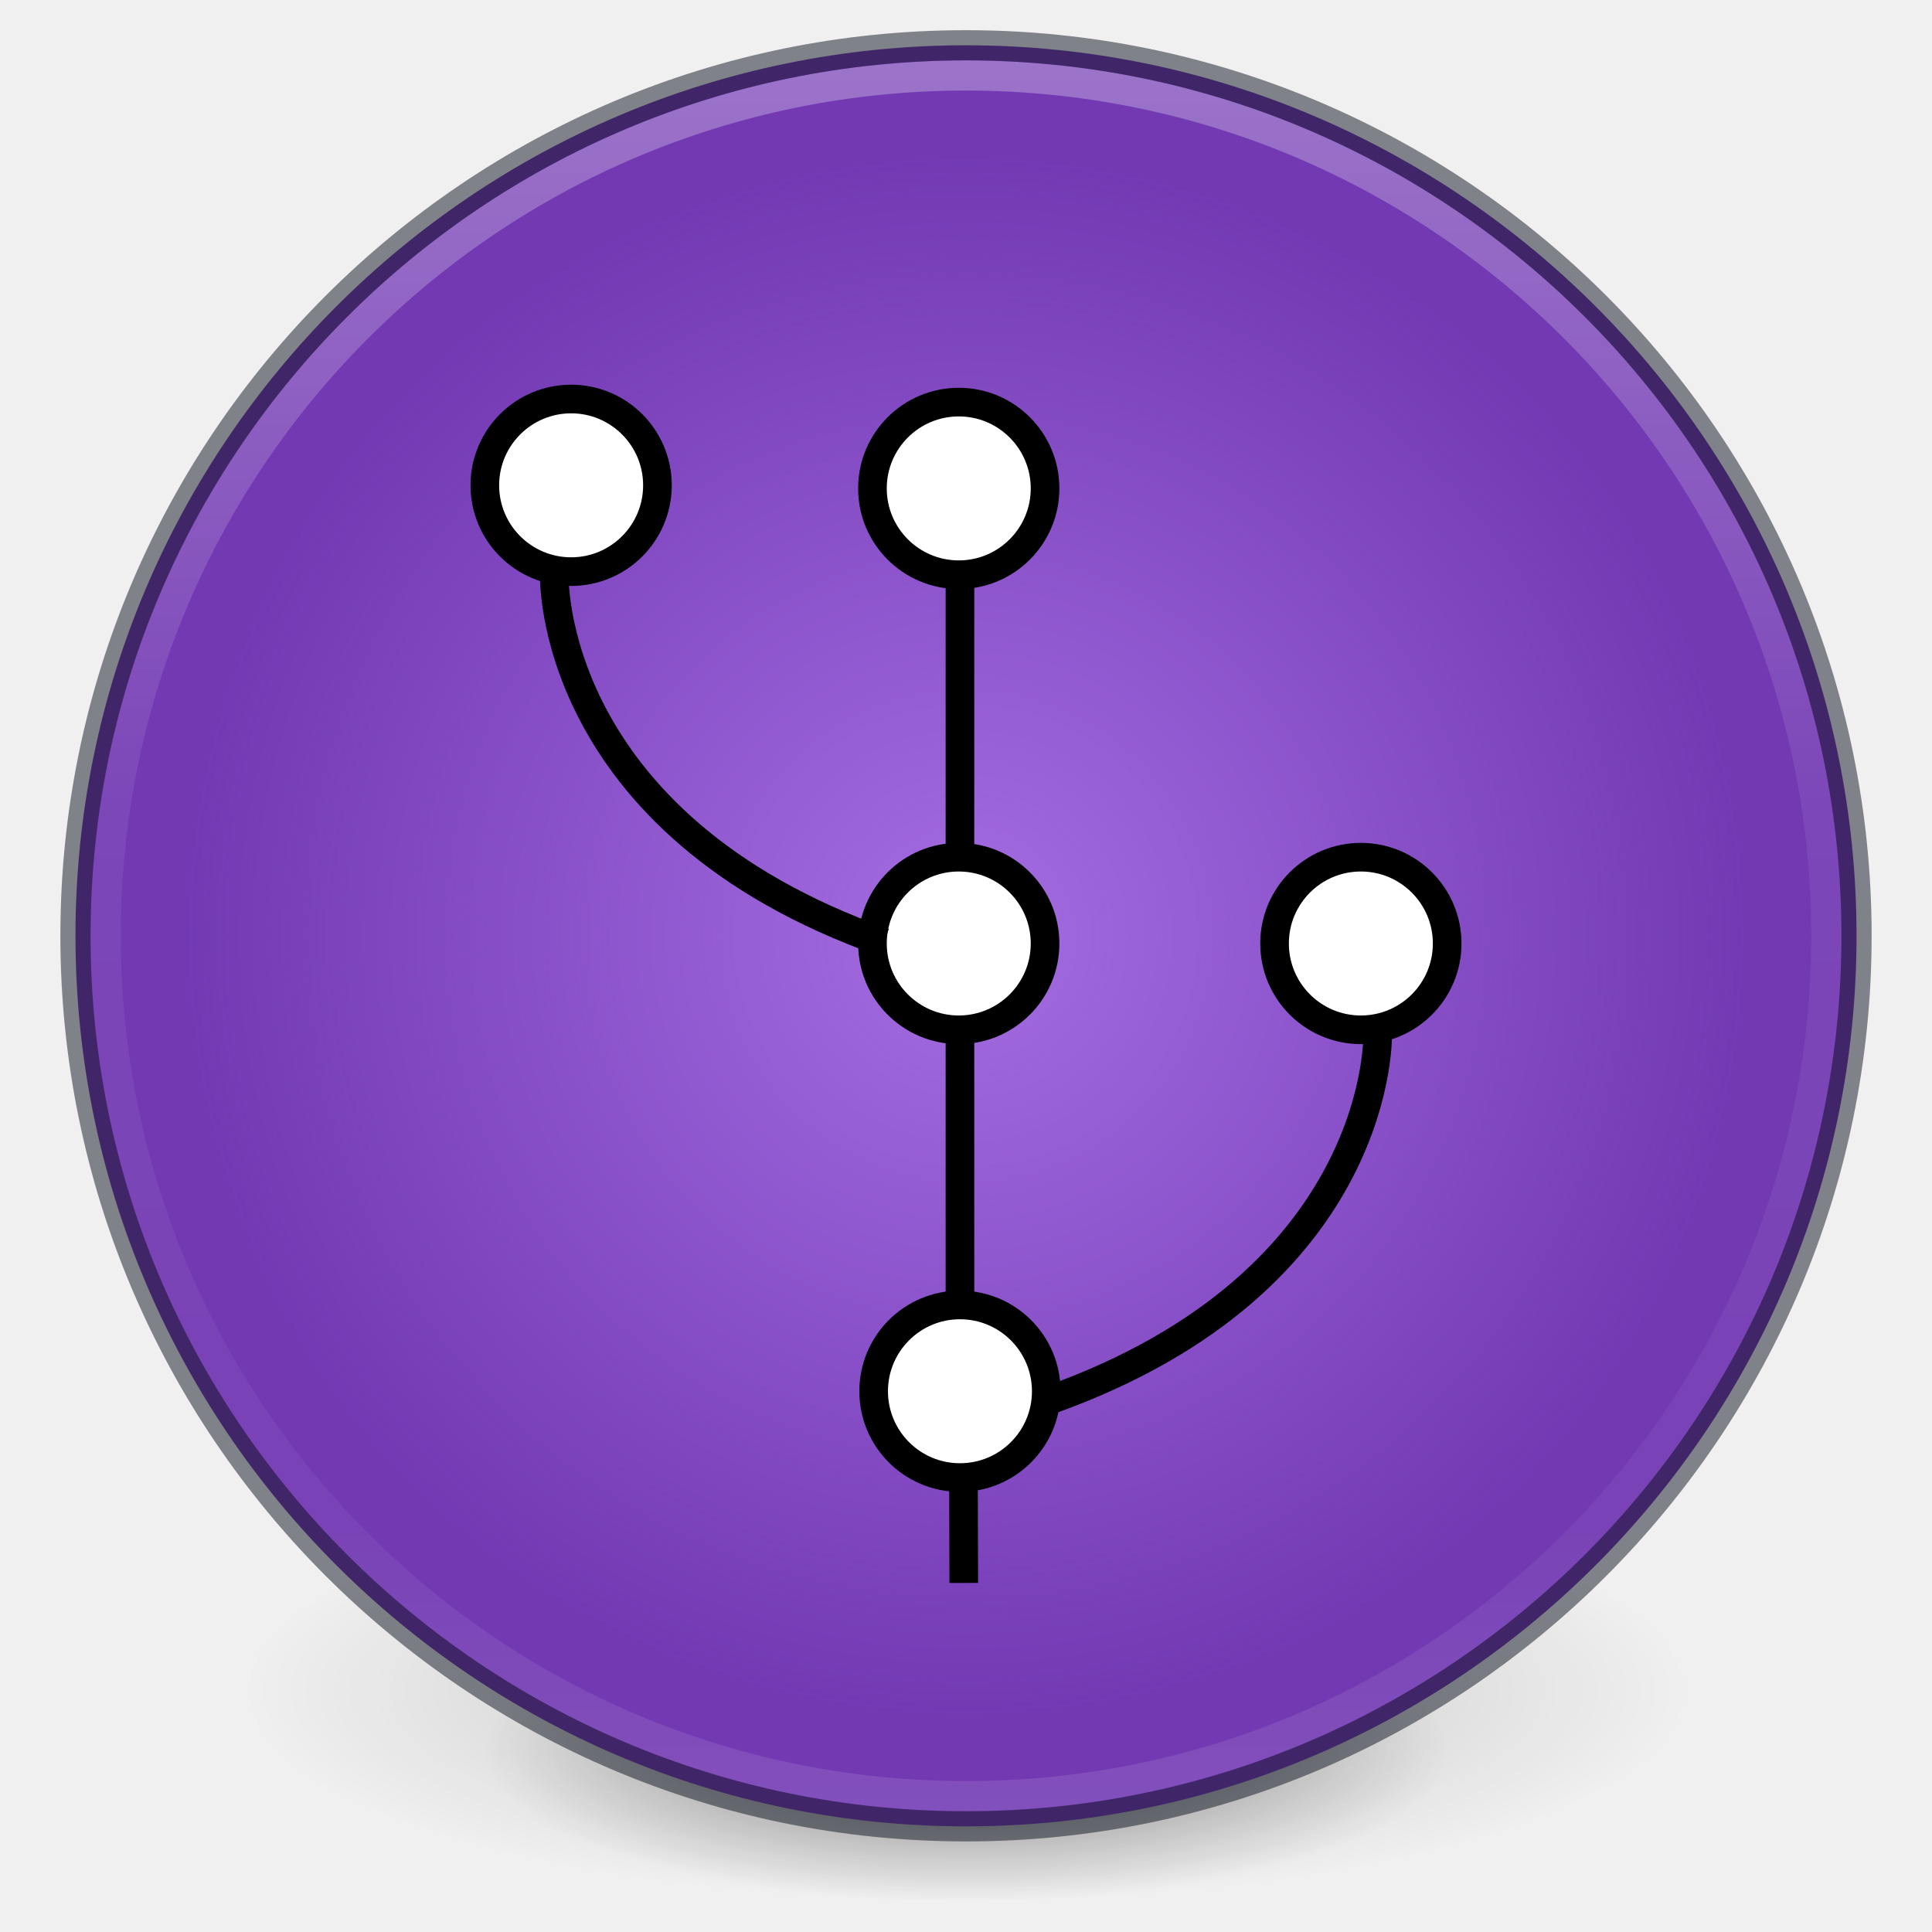
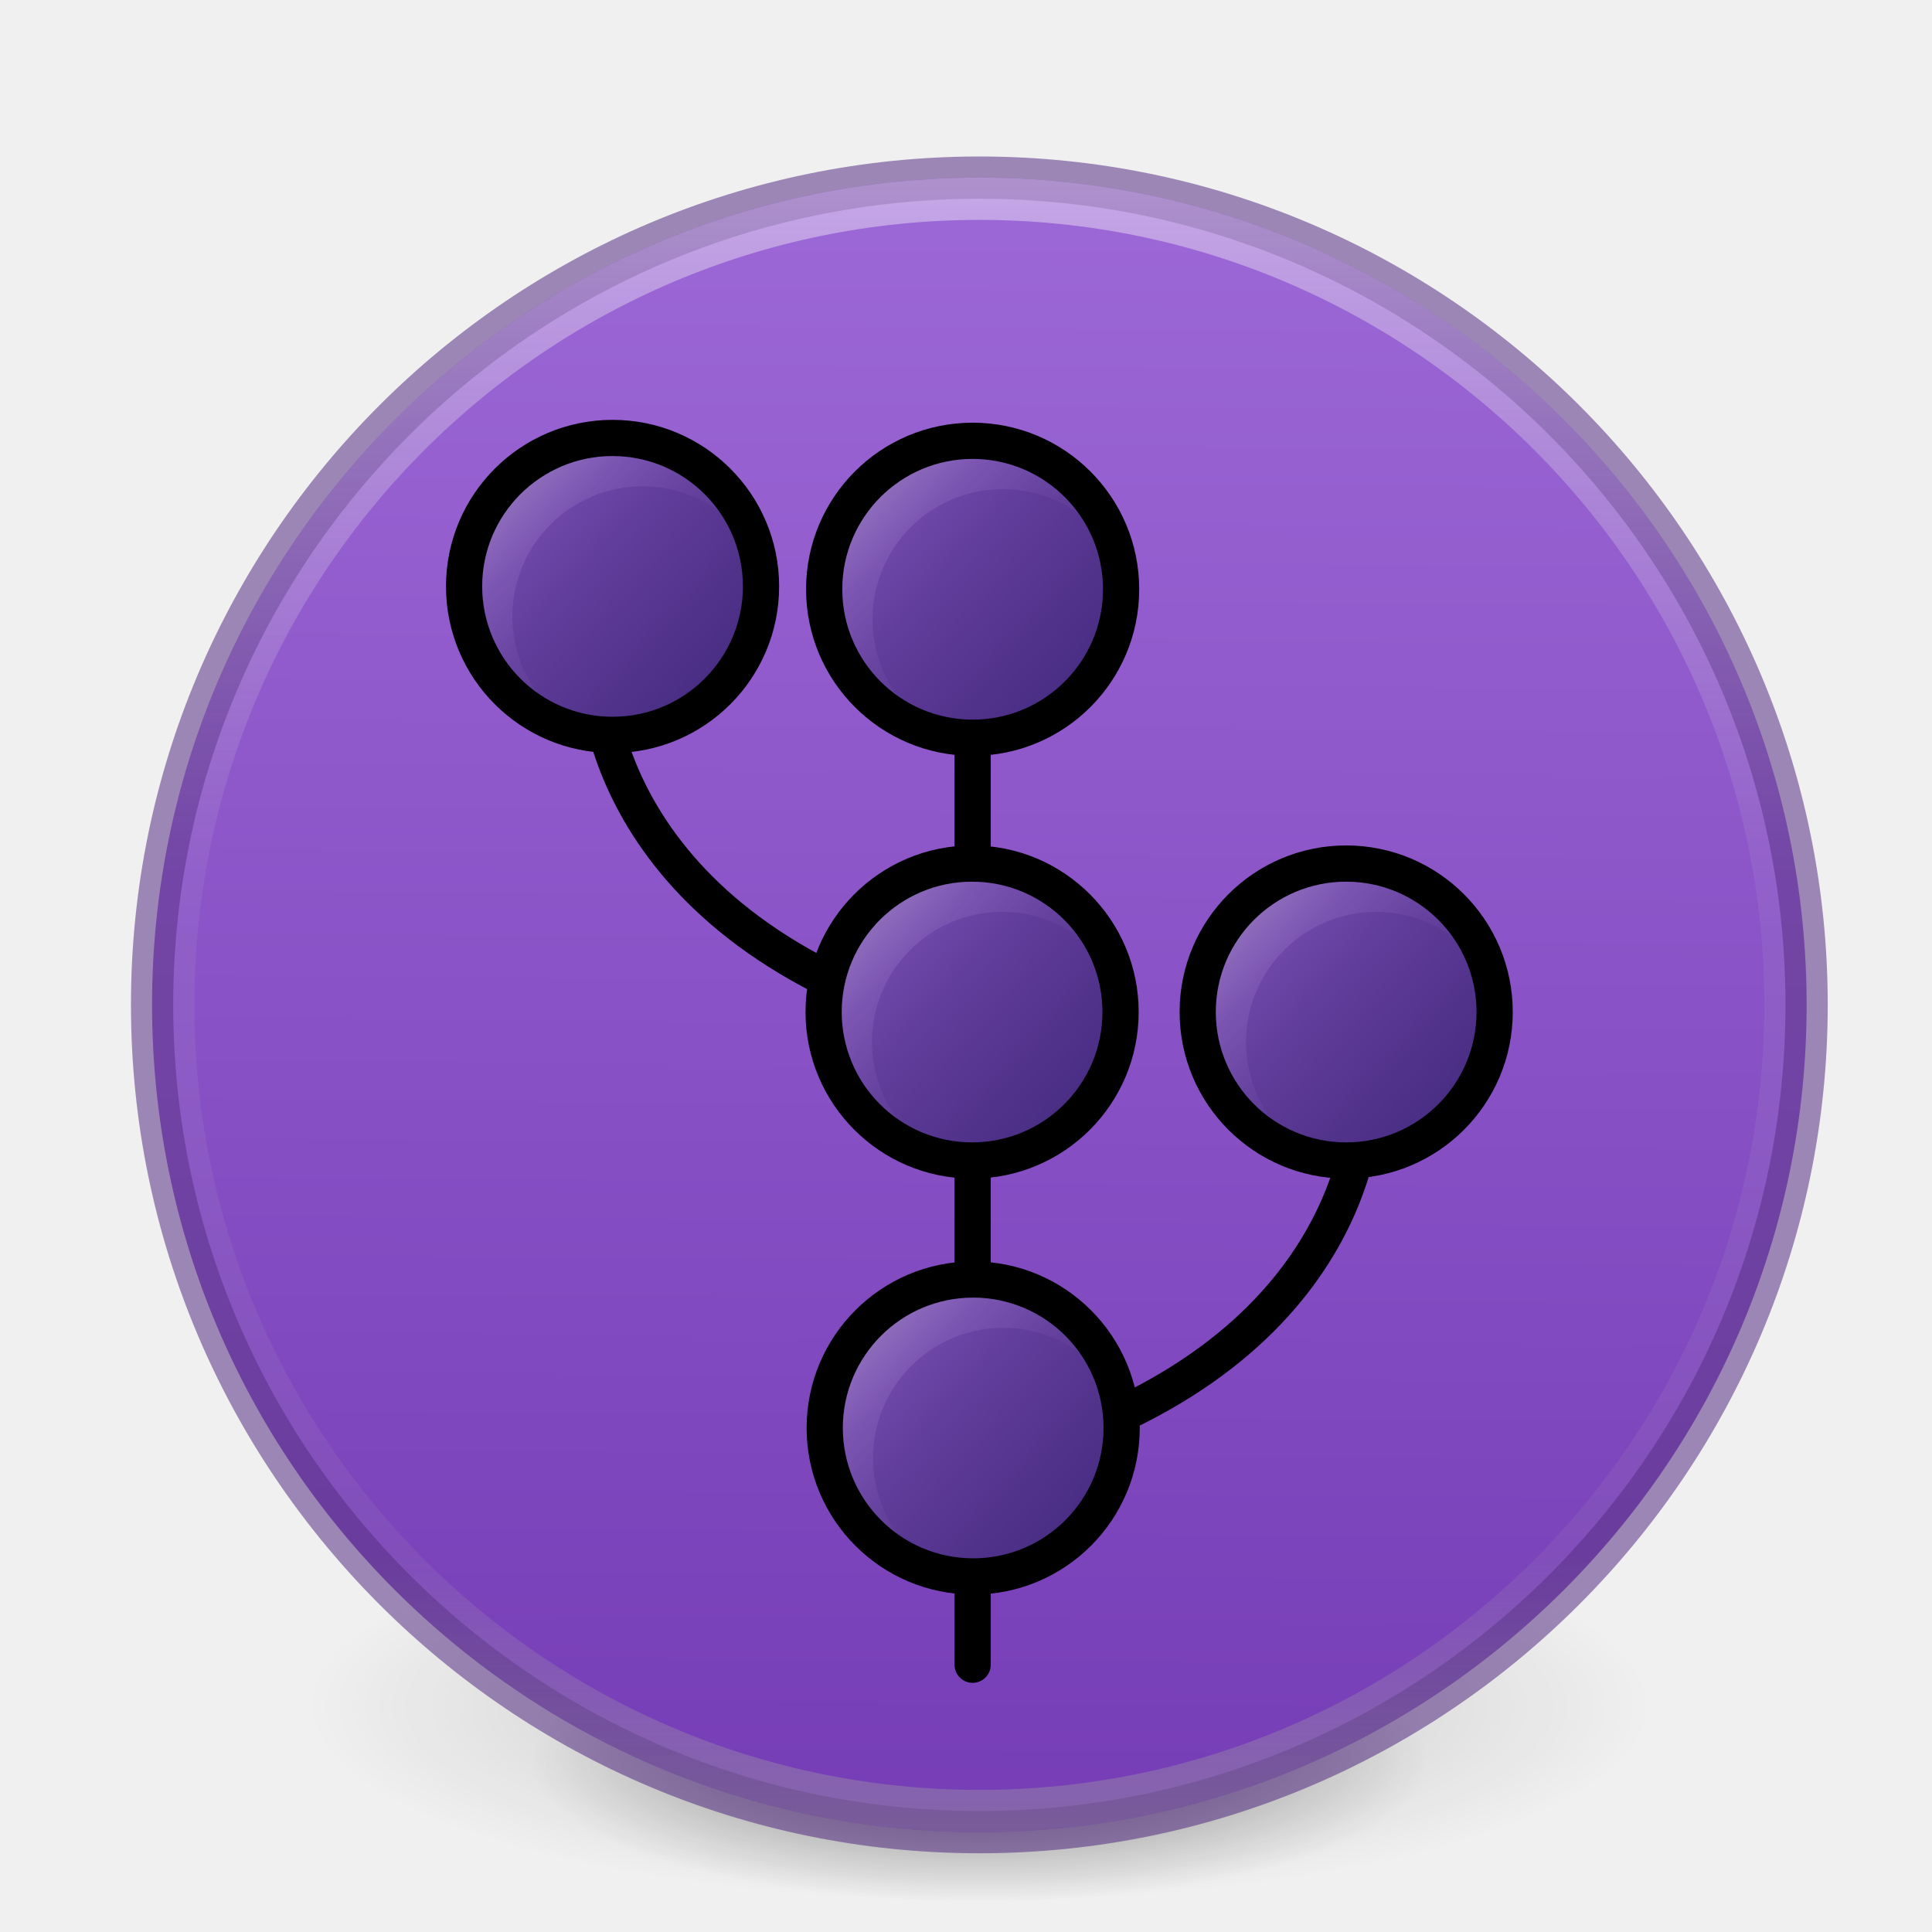
- <svg xmlns="http://www.w3.org/2000/svg" xmlns:xlink="http://www.w3.org/1999/xlink" id="svg4505" height="32" width="32" version="1.1">
-   <defs id="defs4507">
-     <linearGradient id="linearGradient3820-7-2-2">
-       <stop offset="0" style="stop-color:#3d3d3d;stop-opacity:1" id="stop3822-2-6-36" />
-       <stop offset="0.5" style="stop-color:#686868;stop-opacity:0.498" id="stop3864-8-7-6" />
-       <stop offset="1" style="stop-color:#686868;stop-opacity:0" id="stop3824-1-2-4" />
+ <svg xmlns="http://www.w3.org/2000/svg" xmlns:xlink="http://www.w3.org/1999/xlink" version="1.1" width="32" height="32" id="svg5157">
+   <defs id="defs5159">
+     <linearGradient id="linearGradient930">
+       <stop offset="0" style="stop-color:#9c9c9c;stop-opacity:0.855" id="stop924" />
+       <stop id="stop919" style="stop-color:#b2b2b2;stop-opacity:0.191" offset="0.167" />
+       <stop offset="0.582" style="stop-color:#d3d3d3;stop-opacity:0.173" id="stop926" />
+       <stop offset="1" style="stop-color:#ffffff;stop-opacity:0.85" id="stop928" />
    </linearGradient>
-     <radialGradient gradientTransform="matrix(0.1752454,0,0,0.05575992,-1.37681,18.11914)" gradientUnits="userSpaceOnUse" xlink:href="#linearGradient3820-7-2-2" id="radialGradient3043" fy="186.171" fx="99.157" r="62.769" cy="186.171" cx="99.157" />
-     <linearGradient gradientTransform="matrix(0.7297297,0,0,0.7297297,-36.34608,-2.503931)" gradientUnits="userSpaceOnUse" xlink:href="#linearGradient4011" id="linearGradient3012" y2="44.341" x2="71.204" y1="6.238" x1="71.204" />
-     <linearGradient id="linearGradient4011">
-       <stop offset="0" style="stop-color:#ffffff;stop-opacity:1" id="stop4013" />
-       <stop offset="0.508" style="stop-color:#ffffff;stop-opacity:0.235" id="stop4015" />
-       <stop offset="0.835" style="stop-color:#ffffff;stop-opacity:0.157" id="stop4017" />
-       <stop offset="1" style="stop-color:#ffffff;stop-opacity:0.392" id="stop4019" />
+     <linearGradient id="linearGradient1053">
+       <stop style="stop-color:#bababa;stop-opacity:0.439" offset="0" id="stop1049" />
+       <stop style="stop-color:#c1a0e5;stop-opacity:0.173;" offset="0.334" id="stop1059" />
+       <stop style="stop-color:#9d68d7;stop-opacity:0;" offset="1" id="stop1051" />
    </linearGradient>
-     <linearGradient id="linearGradient2867-449-88-871-390-598-476-591-434-148-57-177-3-8-8">
-       <stop offset="0" style="stop-color:#95a3ab;stop-opacity:1" id="stop3750-8-9-0" />
-       <stop offset="0.262" style="stop-color:#667885;stop-opacity:1" id="stop3752-3-2-2" />
-       <stop offset="0.705" style="stop-color:#485a6c;stop-opacity:1" id="stop3754-7-2-2-9" />
-       <stop offset="1" style="stop-color:#273445;stop-opacity:1" id="stop3756-9-3-05" />
+     <linearGradient id="linearGradient1045">
+       <stop id="stop1041" offset="0" style="stop-color:#41277b;stop-opacity:1" />
+       <stop style="stop-color:#5f3c99;stop-opacity:1;" offset="0.409" id="stop1047" />
+       <stop id="stop1043" offset="1" style="stop-color:#9d68d7;stop-opacity:1" />
    </linearGradient>
-     <linearGradient id="linearGradient4632-92-3-0-8-1-6-6">
-       <stop offset="0" style="stop-color:#fafafa;stop-opacity:1" id="stop4634-68-8-0-2-9-1-1" />
-       <stop offset="1" style="stop-color:#e1e1e1;stop-opacity:1" id="stop4636-8-21-7-1-4-9-4" />
+     <linearGradient id="linearGradient953-5">
+       <stop style="stop-color:#7239b3;stop-opacity:1;" offset="0" id="stop949" />
+       <stop style="stop-color:#9d68d7;stop-opacity:1" offset="1" id="stop951" />
    </linearGradient>
-     <linearGradient id="linearGradient4011-7-8">
-       <stop offset="0" style="stop-color:#ffffff;stop-opacity:1" id="stop4013-4" />
-       <stop offset="0.508" style="stop-color:#ffffff;stop-opacity:0.235" id="stop4015-61" />
-       <stop offset="0.835" style="stop-color:#ffffff;stop-opacity:0.157" id="stop4017-2" />
-       <stop offset="1" style="stop-color:#ffffff;stop-opacity:0.392" id="stop4019-2" />
+     <linearGradient id="linearGradient3820-7-2-8-6">
+       <stop id="stop3822-2-6-5-0" style="stop-color:#3d3d3d;stop-opacity:1" offset="0" />
+       <stop id="stop3864-8-7-4-1" style="stop-color:#686868;stop-opacity:0.498" offset="0.5" />
+       <stop id="stop3824-1-2-6-7" style="stop-color:#686868;stop-opacity:0" offset="1" />
    </linearGradient>
-     <linearGradient gradientTransform="matrix(0.3513513,0,0,0.3513513,-1.203669,15.0907)" gradientUnits="userSpaceOnUse" xlink:href="#linearGradient4011-7-8" id="linearGradient3364" y2="42.884" x2="71.204" y1="7.831" x1="71.204" />
-     <radialGradient gradientTransform="matrix(0,0.8532606,-0.9026479,-2.322444e-8,31.6272,11.64569)" gradientUnits="userSpaceOnUse" xlink:href="#linearGradient4632-92-3-0-8-1-6-6" id="radialGradient3370" fy="8.45" fx="6.275" r="20" cy="8.45" cx="6.275" />
-     <radialGradient gradientTransform="matrix(0,3.536587,-3.741287,-9.6260457e-8,47.61309,-13.69989)" gradientUnits="userSpaceOnUse" xlink:href="#linearGradient2867-449-88-871-390-598-476-591-434-148-57-177-3-8-8" id="radialGradient3386" fy="8.45" fx="1.198" r="20" cy="8.45" cx="1.198" />
-     <linearGradient gradientTransform="matrix(0.8074983,0,0,0.833744,46.32299,-10.00994)" gradientUnits="userSpaceOnUse" xlink:href="#linearGradient3104-8-8-97-4-6-2-0-1-4-0-5-8-3-9-1-4" id="linearGradient3373-2" y2="5.176" x2="-95.838" y1="54.2" x1="-95.838" />
-     <linearGradient id="linearGradient3104-8-8-97-4-6-2-0-1-4-0-5-8-3-9-1-4">
-       <stop offset="0" style="stop-color:#000000;stop-opacity:0.322" id="stop3106-5-4-3-5-0-1-61-9-2-7-3-3-2-6-9-2" />
-       <stop offset="1" style="stop-color:#000000;stop-opacity:0.278" id="stop3108-4-3-7-8-2-4-01-9-9-0-6-4-3-7-7-3" />
+     <linearGradient id="linearGradient4806">
+       <stop offset="0" style="stop-color:#ffffff;stop-opacity:1" id="stop4808" />
+       <stop offset="0.424" style="stop-color:#ffffff;stop-opacity:0.235" id="stop4810" />
+       <stop offset="0.821" style="stop-color:#ffffff;stop-opacity:0.157" id="stop4812" />
+       <stop offset="1" style="stop-color:#ffffff;stop-opacity:0.392" id="stop4814" />
+     </linearGradient>
+     <linearGradient xlink:href="#linearGradient4806" id="linearGradient3118" gradientUnits="userSpaceOnUse" gradientTransform="matrix(4.16388,0,0,4.16388,-236.0326,-50.53443)" x1="71.204" y1="15.369" x2="71.204" y2="40.496" />
+     <radialGradient xlink:href="#linearGradient3820-7-2-8-6" id="radialGradient3163" gradientUnits="userSpaceOnUse" gradientTransform="matrix(0.6850502,0,0,0.2150277,-3.927532,68.46817)" cx="99.157" cy="186.171" fx="99.157" fy="186.171" r="62.769" />
+     <linearGradient id="linearGradient3242-7-3-8-0-4-58-06">
+       <stop offset="0" style="stop-color:#cdf87e;stop-opacity:1" id="stop3244-5-8-5-6-4-3-8" />
+       <stop offset="0.262" style="stop-color:#a2e34f;stop-opacity:1" id="stop3246-9-5-1-5-3-0-7" />
+       <stop offset="0.661" style="stop-color:#68b723;stop-opacity:1" id="stop3248-7-2-0-7-5-35-9" />
+       <stop offset="1" style="stop-color:#1d7e0d;stop-opacity:1" id="stop3250-8-2-8-5-6-40-4" />
+     </linearGradient>
+     <radialGradient gradientTransform="matrix(0,2.423525,-2.639279,0,226.369,-84.88818)" gradientUnits="userSpaceOnUse" xlink:href="#linearGradient3242-7-3-8-0-4-58-06" id="radialGradient3381" fy="48.768" fx="66.127" r="31" cy="48.768" cx="66.127" />
+     <linearGradient gradientTransform="matrix(2.113467,0,0,1.645562,50.72421,61.89995)" gradientUnits="userSpaceOnUse" xlink:href="#linearGradient4361" id="linearGradient3030" y2="37.13" x2="24.139" y1="9.176" x1="24.139" />
+     <linearGradient id="linearGradient4361">
+       <stop offset="0" style="stop-color:#ffffff;stop-opacity:1" id="stop4363" />
+       <stop offset="0" style="stop-color:#ffffff;stop-opacity:0.235" id="stop4365" />
+       <stop offset="1" style="stop-color:#ffffff;stop-opacity:0.157" id="stop4367" />
+       <stop offset="1" style="stop-color:#ffffff;stop-opacity:0.392" id="stop4369" />
+     </linearGradient>
+     <linearGradient gradientTransform="matrix(1.659245,0,0,2.092852,60.83215,51.57179)" gradientUnits="userSpaceOnUse" xlink:href="#linearGradient4351" id="linearGradient3030-1" y2="26.485" x2="24.139" y1="19.795" x1="24.139" />
+     <linearGradient id="linearGradient4351">
+       <stop offset="0" style="stop-color:#ffffff;stop-opacity:1" id="stop4353" />
+       <stop offset="0" style="stop-color:#ffffff;stop-opacity:0.235" id="stop4355" />
+       <stop offset="1" style="stop-color:#ffffff;stop-opacity:0.157" id="stop4357" />
+       <stop offset="1" style="stop-color:#ffffff;stop-opacity:0.392" id="stop4359" />
+     </linearGradient>
+     <radialGradient cx="-14.891" cy="11.546" r="20" fx="-14.891" fy="11.546" id="radialGradient3183" xlink:href="#linearGradient4330" gradientUnits="userSpaceOnUse" gradientTransform="matrix(-9.9735355e-6,17.90064,18.57144,0,-152.285,218.151)" />
+     <linearGradient id="linearGradient4330">
+       <stop offset="0" style="stop-color:#95a3ab;stop-opacity:1" id="stop4332" />
+       <stop offset="0.262" style="stop-color:#667885;stop-opacity:1" id="stop4334" />
+       <stop offset="0.705" style="stop-color:#485a6c;stop-opacity:1" id="stop4336" />
+       <stop offset="1" style="stop-color:#273445;stop-opacity:1" id="stop4338" />
    </linearGradient>
    <radialGradient r="62.769" fy="185.297" fx="99.189" cy="185.297" cx="99.189" gradientTransform="matrix(0.3823536,7.5555777e-8,-1.8372241e-8,0.1115198,-5.925427,36.33585)" gradientUnits="userSpaceOnUse" id="radialGradient3300-9" xlink:href="#linearGradient23419" />
    <linearGradient id="linearGradient23419">
      <stop offset="0" style="stop-color:#000000;stop-opacity:1" id="stop23421" />
      <stop offset="1" style="stop-color:#000000;stop-opacity:0" id="stop23423" />
    </linearGradient>
    <radialGradient r="62.769" fy="185.297" fx="99.189" cy="185.297" cx="99.189" gradientTransform="matrix(0.2549024,5.3967361e-8,-1.2248161e-8,0.07965545,6.716382,44.24067)" gradientUnits="userSpaceOnUse" id="radialGradient4192" xlink:href="#linearGradient23419" />
-     <linearGradient gradientTransform="matrix(2.326875,0,0,2.326875,-135.9447,-32.84278)" gradientUnits="userSpaceOnUse" xlink:href="#linearGradient4806" id="linearGradient3293" y2="40.496" x2="71.204" y1="15.369" x1="71.204" />
-     <linearGradient id="linearGradient4806">
-       <stop offset="0" style="stop-color:#ffffff;stop-opacity:1" id="stop4808" />
-       <stop offset="0.424" style="stop-color:#ffffff;stop-opacity:0.235" id="stop4810" />
-       <stop offset="0.821" style="stop-color:#ffffff;stop-opacity:0.157" id="stop4812" />
-       <stop offset="1" style="stop-color:#ffffff;stop-opacity:0.392" id="stop4814" />
-     </linearGradient>
-     <radialGradient xlink:href="#linearGradient1192" id="radialGradient1194" cx="32" cy="32" fx="32" fy="32" r="25.873" gradientUnits="userSpaceOnUse" />
-     <linearGradient id="linearGradient1192">
-       <stop style="stop-color:#a56de2;stop-opacity:1;" offset="0" id="stop1188" />
-       <stop style="stop-color:#a56de2;stop-opacity:0;" offset="1" id="stop1190" />
-     </linearGradient>
+     <linearGradient gradientTransform="matrix(2.16157,0,0,2.16157,-123.6688,37.32695)" gradientUnits="userSpaceOnUse" xlink:href="#linearGradient4806" id="linearGradient3293" y2="40.496" x2="71.204" y1="15.369" x1="71.204" />
+     <linearGradient xlink:href="#linearGradient953-5" id="linearGradient955" x1="64.463" y1="128.37" x2="65.362" y2="7.455" gradientUnits="userSpaceOnUse" gradientTransform="matrix(0.2499974,0,0,0.2499974,0.3691066,96.68268)" />
+     <linearGradient xlink:href="#linearGradient1045" id="linearGradient990" x1="165.299" y1="72.761" x2="140.478" y2="50.264" gradientUnits="userSpaceOnUse" gradientTransform="translate(-68.14741)" />
+     <linearGradient xlink:href="#linearGradient1053" id="linearGradient1055" x1="79.65" y1="56.753" x2="90.919" y2="67.801" gradientUnits="userSpaceOnUse" />
+     <linearGradient xlink:href="#linearGradient1045" id="linearGradient1081" gradientUnits="userSpaceOnUse" gradientTransform="translate(-68.14741)" x1="165.299" y1="72.761" x2="140.478" y2="50.264" />
+     <linearGradient xlink:href="#linearGradient1053" id="linearGradient1083" gradientUnits="userSpaceOnUse" x1="79.65" y1="56.753" x2="90.919" y2="67.801" />
+     <linearGradient xlink:href="#linearGradient1045" id="linearGradient1091" gradientUnits="userSpaceOnUse" gradientTransform="translate(-68.14741)" x1="165.299" y1="72.761" x2="140.478" y2="50.264" />
+     <linearGradient xlink:href="#linearGradient1053" id="linearGradient1093" gradientUnits="userSpaceOnUse" x1="79.65" y1="56.753" x2="90.919" y2="67.801" />
+     <linearGradient xlink:href="#linearGradient1045" id="linearGradient1101" gradientUnits="userSpaceOnUse" gradientTransform="translate(-68.14741)" x1="165.299" y1="72.761" x2="140.478" y2="50.264" />
+     <linearGradient xlink:href="#linearGradient1053" id="linearGradient1103" gradientUnits="userSpaceOnUse" x1="79.65" y1="56.753" x2="90.919" y2="67.801" />
+     <linearGradient xlink:href="#linearGradient1045" id="linearGradient1111" gradientUnits="userSpaceOnUse" gradientTransform="translate(-68.14741)" x1="165.299" y1="72.761" x2="140.478" y2="50.264" />
+     <linearGradient xlink:href="#linearGradient1053" id="linearGradient1113" gradientUnits="userSpaceOnUse" x1="79.65" y1="56.753" x2="90.919" y2="67.801" />
+     <linearGradient xlink:href="#linearGradient930" id="linearGradient922" x1="33" y1="125" x2="33" y2="70" gradientUnits="userSpaceOnUse" />
+     <clipPath clipPathUnits="userSpaceOnUse" id="clipPath925">
+       <path d="m 32.345,70.159 c -15.121,0 -27.404,12.284 -27.404,27.404 0,15.121 12.284,27.404 27.404,27.404 15.121,0 27.404,-12.284 27.404,-27.404 0,-15.121 -12.284,-27.404 -27.404,-27.404 z" id="path927" style="color:#000000;display:inline;overflow:visible;visibility:visible;opacity:1;fill:url(#linearGradient929);fill-opacity:1;fill-rule:nonzero;stroke:none;stroke-width:0.929;marker:none;enable-background:accumulate" />
+     </clipPath>
+     <linearGradient xlink:href="#linearGradient953-5" id="linearGradient929" gradientUnits="userSpaceOnUse" gradientTransform="matrix(0.499998,0,0,0.499998,0.6401574,65.63983)" x1="64.463" y1="128.37" x2="65.362" y2="7.455" />
  </defs>
-   <g transform="matrix(0.5,0,0,0.5,-1.5999973e-7,-0.4999999)" id="g902">
-     <g transform="translate(1.55e-6,-0.00183192)" id="g4198" style="opacity:1">
-       <path d="m 56,57.002 a 24,6.999 0 1 1 -48,0 24,6.999 0 1 1 48,0 z" id="path3818-0" style="opacity:0.2;fill:url(#radialGradient3300-9);fill-opacity:1;stroke:none" />
-       <path style="opacity:0.4;fill:url(#radialGradient4192);fill-opacity:1;stroke:none" id="path4190" d="m 48,59.002 a 16,4.999 0 1 1 -32,0 16,4.999 0 1 1 32,0 z" />
+   <g id="layer3" transform="translate(0,-96)" style="display:none">
+     <rect style="display:inline;fill:#888888;fill-opacity:0.153;stroke:none;stroke-width:0.493;stroke-miterlimit:4;stroke-dasharray:none;stroke-opacity:1" id="rect910" width="32.07" height="32.137" x="0" y="95.863" />
+   </g>
+   <g id="layer1" transform="translate(0,-96)">
+     <g style="opacity:1;stroke-width:2" id="g4198" transform="matrix(0.4644763,0,0,0.4644763,1.358159,97.78018)">
+       <path style="opacity:0.2;fill:url(#radialGradient3300-9);fill-opacity:1;stroke:none;stroke-width:2" id="path3818-0" d="m 56,57.002 a 24,6.999 0 1 1 -48,0 24,6.999 0 1 1 48,0 z" />
+       <path d="m 48,59.002 a 16,4.999 0 1 1 -32,0 16,4.999 0 1 1 32,0 z" id="path4190" style="opacity:0.4;fill:url(#radialGradient4192);fill-opacity:1;stroke:none;stroke-width:2" />
    </g>
-     <path d="m 32,2.5 c -16.277,0 -29.5,13.223 -29.5,29.5 0,16.277 13.223,29.5 29.5,29.5 16.277,0 29.5,-13.223 29.5,-29.5 0,-16.277 -13.223,-29.5 -29.5,-29.5 z" id="path2555-9" style="color:#000000;display:inline;overflow:visible;visibility:visible;opacity:1;fill:#7239b3;fill-opacity:1;fill-rule:nonzero;stroke:none;stroke-width:1;marker:none;enable-background:accumulate" />
-     <path d="m 60.5,32 c 0,15.74 -12.76,28.5 -28.5,28.5 -15.74,0 -28.5,-12.76 -28.5,-28.5 0,-15.74 12.76,-28.5 28.5,-28.5 15.74,0 28.5,12.76 28.5,28.5 z" id="path3019" style="color:#000000;display:inline;overflow:visible;visibility:visible;opacity:0.3;fill:none;stroke:url(#linearGradient3293);stroke-width:1;stroke-linecap:round;stroke-linejoin:round;stroke-miterlimit:4;stroke-dasharray:none;stroke-dashoffset:0;stroke-opacity:1;marker:none;enable-background:accumulate" />
-     <circle r="25.873" cy="32" cx="32" id="path1168" style="opacity:1;fill:url(#radialGradient1194);fill-opacity:1;stroke:none;stroke-width:0.828;stroke-miterlimit:4;stroke-dasharray:none" />
-     <path d="m 32,2.5 c -16.277,0 -29.5,13.223 -29.5,29.5 0,16.277 13.223,29.5 29.5,29.5 16.277,0 29.5,-13.223 29.5,-29.5 C 61.5,15.723 48.277,2.5 32,2.5 Z" id="path2555-7-1" style="color:#000000;display:inline;overflow:visible;visibility:visible;opacity:0.5;fill:#7239b3;fill-opacity:0;fill-rule:nonzero;stroke:#0e141f;stroke-width:1;stroke-linecap:round;stroke-linejoin:round;stroke-miterlimit:4;stroke-dasharray:none;stroke-dashoffset:0;stroke-opacity:1;marker:none;enable-background:accumulate" />
-     <g transform="matrix(0.9486028,0,0,0.9486028,1.644709,1.726462)" id="g1216">
-       <circle style="opacity:1;fill:#ffffff;stroke:#000000;stroke-width:1;stroke-miterlimit:4;stroke-dasharray:none" id="path932-6" cx="31.789" cy="47.818" r="3.014" />
-       <circle style="opacity:1;fill:#ffffff;stroke:#000000;stroke-width:1;stroke-miterlimit:4;stroke-dasharray:none" id="path932" cx="31.747" cy="32.182" r="3.014" />
-       <circle style="opacity:1;fill:#ffffff;stroke:#000000;stroke-width:1;stroke-miterlimit:4;stroke-dasharray:none" id="path932-5" cx="31.747" cy="16.29" r="3.014" />
-       <path style="opacity:1;fill:none;stroke:#000000;stroke-width:1px;stroke-linecap:butt;stroke-linejoin:miter;stroke-opacity:1" d="m 31.789,45.249 v -10.16 0" id="path1042" />
-       <path id="path1046" d="m 31.789,29.249 v -10.16 0" style="opacity:1;fill:none;stroke:#000000;stroke-width:1px;stroke-linecap:butt;stroke-linejoin:miter;stroke-opacity:1" />
-       <circle style="opacity:1;fill:#ffffff;stroke:#000000;stroke-width:1;stroke-miterlimit:4;stroke-dasharray:none" id="path932-7" cx="45.789" cy="32.182" r="3.014" />
-       <path style="opacity:1;fill:none;stroke:#000000;stroke-width:1px;stroke-linecap:butt;stroke-linejoin:miter;stroke-opacity:1" d="M 34.863,48.148 C 46.665,43.974 46.399,35.25 46.372,35.235" id="path1126" />
-       <circle r="3.014" cy="16.182" cx="-18.211" id="circle1134" style="opacity:1;fill:#ffffff;stroke:#000000;stroke-width:1;stroke-miterlimit:4;stroke-dasharray:none" transform="scale(-1,1)" />
-       <path id="path1136" d="M 29.137,32.148 C 17.335,27.974 17.601,19.25 17.628,19.235" style="opacity:1;fill:none;stroke:#000000;stroke-width:1px;stroke-linecap:butt;stroke-linejoin:miter;stroke-opacity:1" />
-       <path style="opacity:1;fill:none;stroke:#000000;stroke-width:1px;stroke-linecap:butt;stroke-linejoin:miter;stroke-opacity:1" d="m 31.922,54.512 -0.01,-3.458" id="path1174" />
+     <path style="color:#000000;display:inline;overflow:visible;visibility:visible;opacity:1;fill:url(#linearGradient955);fill-opacity:1;fill-rule:nonzero;stroke:none;stroke-width:0.929;marker:none;enable-background:accumulate" id="path2555-9" d="m 16.221,98.942 c -7.56,0 -13.702,6.142 -13.702,13.702 0,7.56 6.142,13.702 13.702,13.702 7.56,0 13.702,-6.142 13.702,-13.702 0,-7.56 -6.142,-13.702 -13.702,-13.702 z" />
+     <path style="color:#000000;display:inline;overflow:visible;visibility:visible;opacity:0.5;fill:#7239b3;fill-opacity:0;fill-rule:nonzero;stroke:#481c7b;stroke-width:0.7;stroke-linecap:round;stroke-linejoin:round;stroke-miterlimit:4;stroke-dasharray:none;stroke-dashoffset:0;stroke-opacity:1;marker:none;enable-background:accumulate" id="path2555-7-1" d="m 16.221,98.942 c -7.56,0 -13.702,6.142 -13.702,13.702 0,7.56 6.142,13.702 13.702,13.702 7.56,0 13.702,-6.142 13.702,-13.702 0,-7.56 -6.142,-13.702 -13.702,-13.702 z" />
+     <path d="m 32.345,70.159 c -15.121,0 -27.404,12.284 -27.404,27.404 0,15.121 12.284,27.404 27.404,27.404 15.121,0 27.404,-12.284 27.404,-27.404 0,-15.121 -12.284,-27.404 -27.404,-27.404 z" id="path914" style="color:#000000;display:inline;overflow:visible;visibility:visible;opacity:0.5;fill:none;fill-opacity:0;fill-rule:nonzero;stroke:url(#linearGradient922);stroke-width:2.8;stroke-linecap:round;stroke-linejoin:round;stroke-miterlimit:4;stroke-dasharray:none;stroke-dashoffset:0;stroke-opacity:1;marker:none;enable-background:accumulate" clip-path="url(#clipPath925)" transform="matrix(0.4999969,0,0,0.4999969,0.04902991,63.86297)" />
+   </g>
+   <g id="layer2" style="display:inline" transform="translate(0,-96)">
+     <path style="fill:none;stroke:#000000;stroke-width:0.6;stroke-linecap:round;stroke-linejoin:miter;stroke-miterlimit:4;stroke-dasharray:none;stroke-opacity:1" d="m 16.11,105.76 v 17.813" id="path967" />
+     <circle style="opacity:1;fill:#ffffff;stroke:#000000;stroke-width:1.2;stroke-miterlimit:4;stroke-dasharray:none" id="path932-5" cx="16.11" cy="105.76" r="2.159" />
+     <path style="opacity:1;fill:none;stroke:#000000;stroke-width:0.6;stroke-linecap:butt;stroke-linejoin:miter;stroke-miterlimit:4;stroke-dasharray:none;stroke-opacity:1" d="m 17.514,119.86 c 5.2,-1.839 5.083,-5.683 5.071,-5.69" id="path1126" />
+     <path id="path1136" d="m 14.96,112.748 c -5.2,-1.839 -5.083,-5.683 -5.071,-5.69" style="opacity:1;fill:none;stroke:#000000;stroke-width:0.6;stroke-linecap:butt;stroke-linejoin:miter;stroke-miterlimit:4;stroke-dasharray:none;stroke-opacity:1" />
+     <circle r="2.159" cy="112.762" cx="16.101" id="circle969" style="opacity:1;fill:#ffffff;stroke:#000000;stroke-width:1.2;stroke-miterlimit:4;stroke-dasharray:none" />
+     <circle style="opacity:1;fill:#ffffff;stroke:#000000;stroke-width:1.2;stroke-miterlimit:4;stroke-dasharray:none" id="circle971" cx="16.119" cy="119.652" r="2.159" />
+     <circle r="2.159" cy="105.713" cx="10.146" id="circle973" style="opacity:1;fill:#ffffff;stroke:#000000;stroke-width:1.2;stroke-miterlimit:4;stroke-dasharray:none" />
+     <circle r="2.159" cy="112.762" cx="22.297" id="circle975" style="opacity:1;fill:none;stroke:#000000;stroke-width:1.2;stroke-miterlimit:4;stroke-dasharray:none" />
+     <g id="g1062" />
+     <g id="g1073" transform="matrix(0.2499974,0,0,0.2499974,0.3691066,96.68268)" style="stroke-width:2">
+       <circle style="display:inline;opacity:1;fill:url(#linearGradient990);fill-opacity:1;stroke:none;stroke-width:5.73;stroke-miterlimit:4;stroke-dasharray:none" id="circle977" cx="87.712" cy="64.32" r="8.636" />
+       <path id="circle979" d="m 87.712,55.684 a 8.636,8.636 0 0 0 -8.637,8.637 8.636,8.636 0 0 0 3.627,7.025 8.636,8.636 0 0 1 -1.627,-5.025 8.636,8.636 0 0 1 8.637,-8.637 8.636,8.636 0 0 1 5.008,1.607 8.636,8.636 0 0 0 -7.008,-3.607 z" style="opacity:1;fill:url(#linearGradient1055);fill-opacity:1;stroke:none;stroke-width:5.73;stroke-miterlimit:4;stroke-dasharray:none" />
+     </g>
+     <g id="g1006" transform="translate(-24.71079,27.55703)" />
+     <g transform="translate(-48.60474,-28.19892)" id="g1030" />
+     <g id="g1079" transform="matrix(0.2499974,0,0,0.2499974,-5.808491,103.5719)" style="stroke-width:2">
+       <circle r="8.636" cy="64.32" cx="87.712" id="circle1075" style="display:inline;opacity:1;fill:url(#linearGradient1081);fill-opacity:1;stroke:none;stroke-width:5.73;stroke-miterlimit:4;stroke-dasharray:none" />
+       <path style="opacity:1;fill:url(#linearGradient1083);fill-opacity:1;stroke:none;stroke-width:5.73;stroke-miterlimit:4;stroke-dasharray:none" d="m 87.712,55.684 a 8.636,8.636 0 0 0 -8.637,8.637 8.636,8.636 0 0 0 3.627,7.025 8.636,8.636 0 0 1 -1.627,-5.025 8.636,8.636 0 0 1 8.637,-8.637 8.636,8.636 0 0 1 5.008,1.607 8.636,8.636 0 0 0 -7.008,-3.607 z" id="path1077" />
+     </g>
+     <g transform="matrix(0.2499974,0,0,0.2499974,-5.826867,96.68268)" id="g1089" style="stroke-width:2">
+       <circle style="display:inline;opacity:1;fill:url(#linearGradient1091);fill-opacity:1;stroke:none;stroke-width:5.73;stroke-miterlimit:4;stroke-dasharray:none" id="circle1085" cx="87.712" cy="64.32" r="8.636" />
+       <path id="path1087" d="m 87.712,55.684 a 8.636,8.636 0 0 0 -8.637,8.637 8.636,8.636 0 0 0 3.627,7.025 8.636,8.636 0 0 1 -1.627,-5.025 8.636,8.636 0 0 1 8.637,-8.637 8.636,8.636 0 0 1 5.008,1.607 8.636,8.636 0 0 0 -7.008,-3.607 z" style="opacity:1;fill:url(#linearGradient1093);fill-opacity:1;stroke:none;stroke-width:5.73;stroke-miterlimit:4;stroke-dasharray:none" />
+     </g>
+     <g id="g1099" transform="matrix(0.2499974,0,0,0.2499974,-5.817679,89.68051)" style="stroke-width:2">
+       <circle r="8.636" cy="64.32" cx="87.712" id="circle1095" style="display:inline;opacity:1;fill:url(#linearGradient1101);fill-opacity:1;stroke:none;stroke-width:5.73;stroke-miterlimit:4;stroke-dasharray:none" />
+       <path style="opacity:1;fill:url(#linearGradient1103);fill-opacity:1;stroke:none;stroke-width:5.73;stroke-miterlimit:4;stroke-dasharray:none" d="m 87.712,55.684 a 8.636,8.636 0 0 0 -8.637,8.637 8.636,8.636 0 0 0 3.627,7.025 8.636,8.636 0 0 1 -1.627,-5.025 8.636,8.636 0 0 1 8.637,-8.637 8.636,8.636 0 0 1 5.008,1.607 8.636,8.636 0 0 0 -7.008,-3.607 z" id="path1097" />
+     </g>
+     <g transform="matrix(0.2499974,0,0,0.2499974,-11.78192,89.63303)" id="g1109" style="stroke-width:2">
+       <circle style="display:inline;opacity:1;fill:url(#linearGradient1111);fill-opacity:1;stroke:none;stroke-width:5.73;stroke-miterlimit:4;stroke-dasharray:none" id="circle1105" cx="87.712" cy="64.32" r="8.636" />
+       <path id="path1107" d="m 87.712,55.684 a 8.636,8.636 0 0 0 -8.637,8.637 8.636,8.636 0 0 0 3.627,7.025 8.636,8.636 0 0 1 -1.627,-5.025 8.636,8.636 0 0 1 8.637,-8.637 8.636,8.636 0 0 1 5.008,1.607 8.636,8.636 0 0 0 -7.008,-3.607 z" style="opacity:1;fill:url(#linearGradient1113);fill-opacity:1;stroke:none;stroke-width:5.73;stroke-miterlimit:4;stroke-dasharray:none" />
    </g>
  </g>
</svg>
